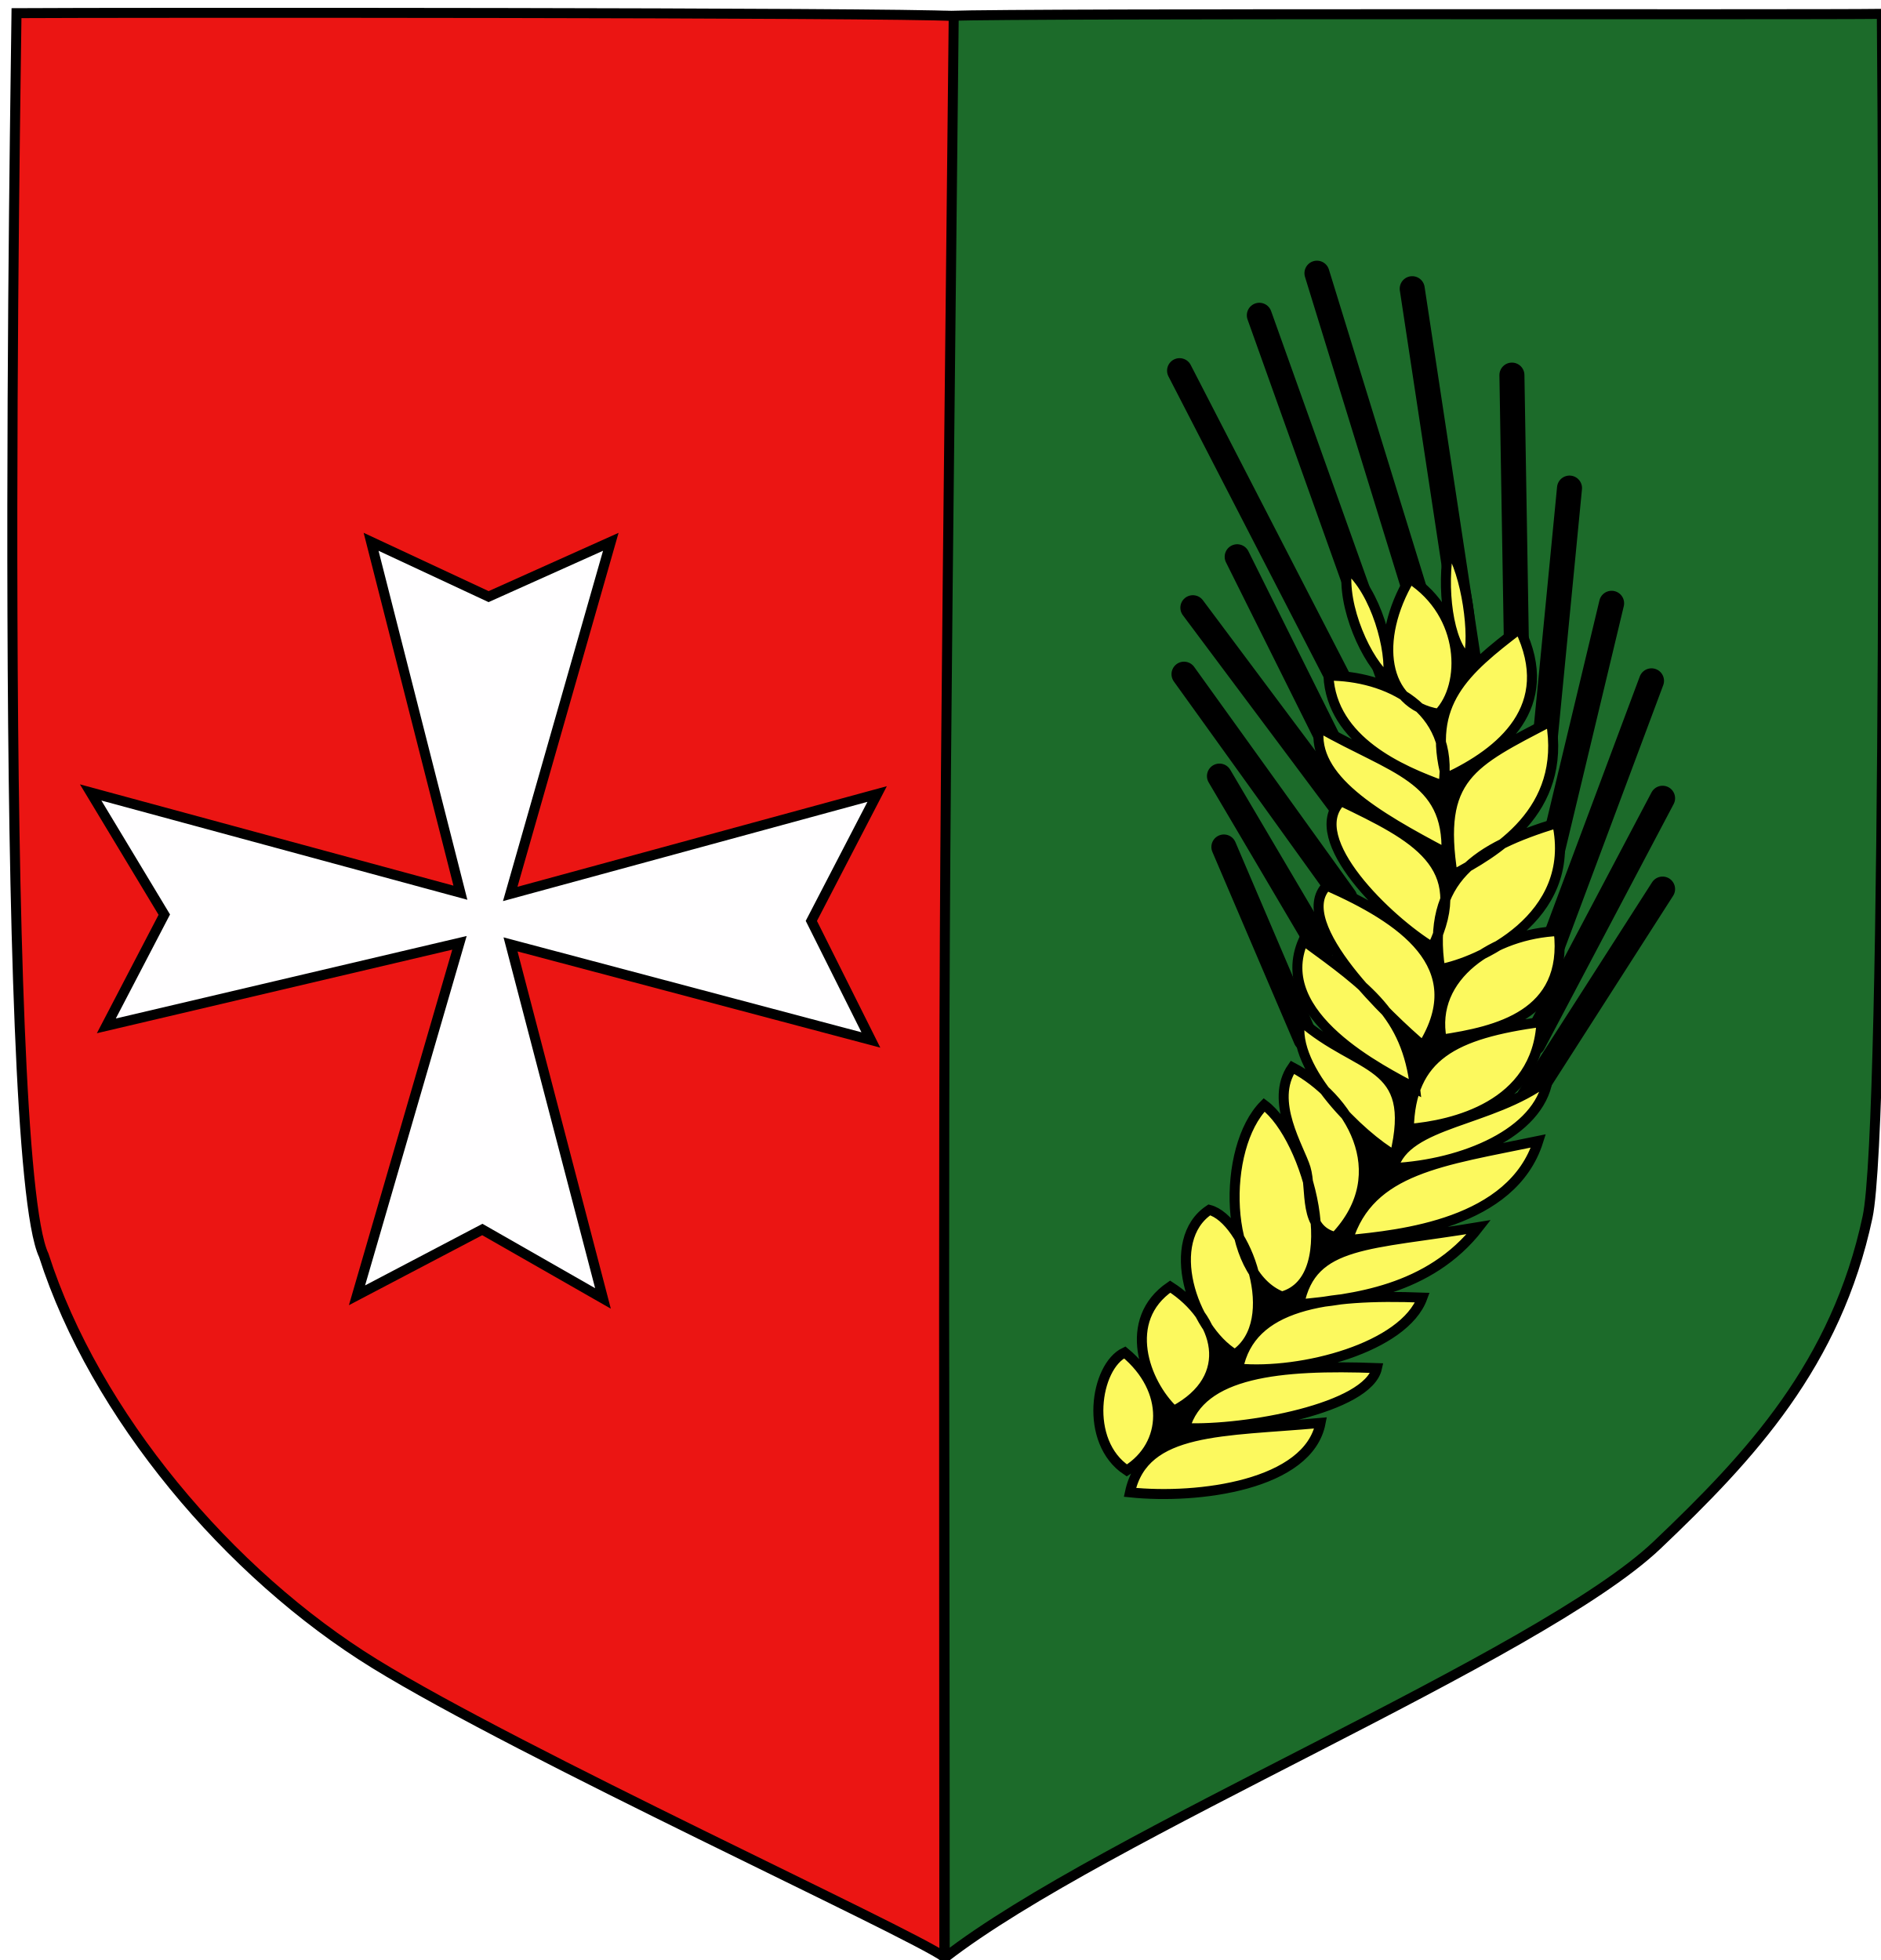
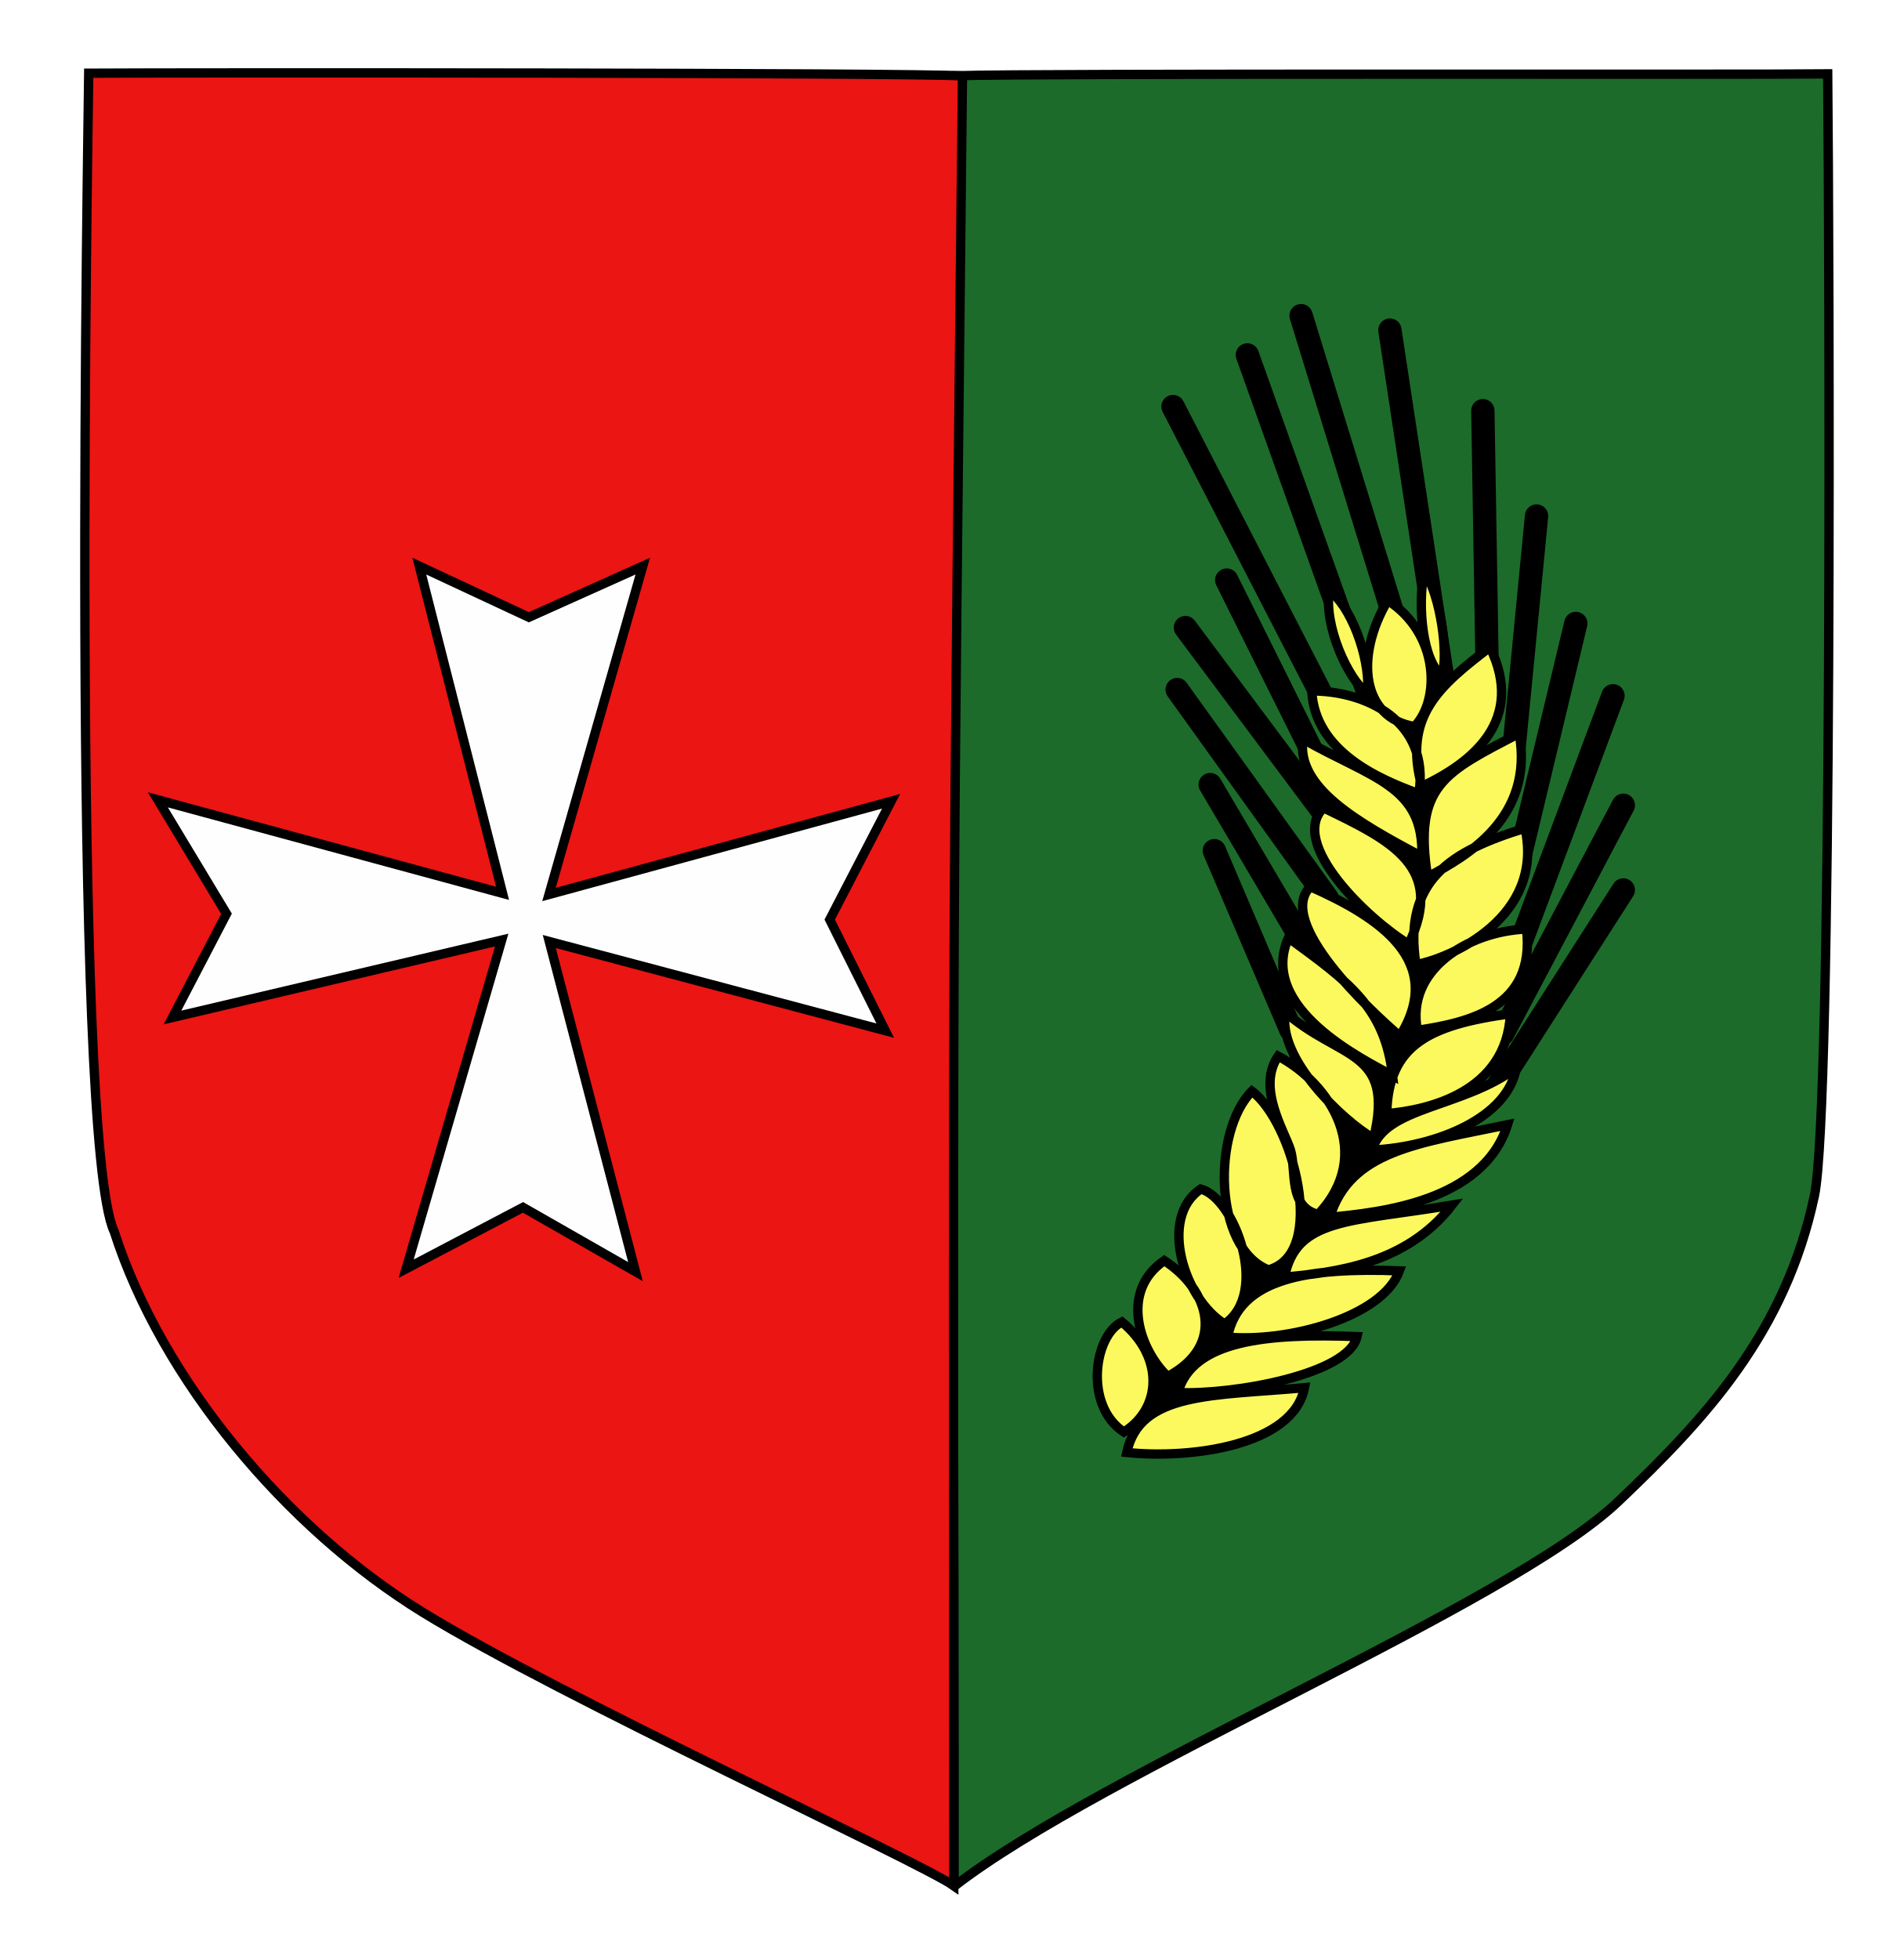
- <svg xmlns="http://www.w3.org/2000/svg">
+ <svg xmlns="http://www.w3.org/2000/svg" viewBox="-31.45 -26.13 816.30 840.06">
  <path d="M377.706 782.815c63.43-49.249 237.881-120.403 284.835-165.054 37.41-35.576 71.616-72.29 84.136-131.171 7.94-37.335 6.372-408.452 5.692-481.04-32.255.418-337.967-.333-373.65.786-3.527 385.114-.918 390.177-1.013 776.48z" style="fill:#1c6b2a;fill-opacity:1;fill-rule:evenodd;stroke:#000;stroke-width:4px;stroke-linecap:butt;stroke-linejoin:miter;stroke-opacity:1" />
  <path d="M377.563 782.518c-.194-458.45-.519-371.053 3.743-776.104-23.32-1.43-334.649-1.42-374.705-1.156-.143 18.239-7.819 457.392 10.906 496.694 20.42 63.649 73.9 127.31 132.349 163.312 58.599 36.096 213.202 106.955 227.707 117.254z" style="fill:#eb1513;fill-opacity:1;fill-rule:evenodd;stroke:#000;stroke-width:4px;stroke-linecap:butt;stroke-linejoin:miter;stroke-opacity:1" />
  <path d="M42.513 410.189 183.7 376.99l-40.967 140.935 50.11-26.308 48.231 27.56-36.956-141.56 144.067 38.208-23.803-47.604 26.308-50.737-146.698 39.962 40.214-140.809-48.857 21.923-46.978-21.923 35.703 140.309-147.825-40.088 29.44 48.857z" style="fill:#fffeff;fill-opacity:1;fill-rule:evenodd;stroke:#000;stroke-width:4px;stroke-linecap:butt;stroke-linejoin:miter;stroke-opacity:1" />
  <path d="m489.32 338.665 32.782 76.711m142.613-59.88-53.457 83.44m53.457-119.76-51.737 98.002m47.308-144.95L620.43 378.872m23.91-137.65-24.442 102.034m7.611-148.097-9.915 102.045M604.48 149.983l1.775 106.63m-41.638-141.178 24.035 158.375m-62.125-164.576 39.208 127.273m-78.185 73.81 40.748 69.096M473.376 269.57l64.3 89.445m-60.757-116.02 61.818 82.72m-44.101-103.094 43.683 87.723m-66.715-162.133 65.19 126.483m-33.3-148.629 52.189 146.12" style="fill:none;fill-opacity:.75;fill-rule:evenodd;stroke:#000;stroke-width:10;stroke-linecap:round;stroke-linejoin:miter;stroke-miterlimit:4;stroke-dasharray:none;stroke-opacity:1" />
  <path d="M454.273 582.704c25.667 13.026 89.167-62.636 95.598-76.663 8.916-15.39 42.993-100.948 44.02-117.306 1.163-18.522 3.714-113.348-26.623-116.397-24.456-2.458-11.526 105.328-16.51 126.132-6.327 40.565-125.296 169.613-96.485 184.234" style="fill:#000;fill-opacity:1;fill-rule:evenodd;stroke:none;stroke-width:1px;stroke-linecap:butt;stroke-linejoin:miter;stroke-opacity:1" />
  <path d="M450.516 587.946c16.348-10.192 17.317-32.209-.832-47.186-11.843 5.617-16.453 35.719.832 47.186zm18.791-23.803c25.118-13.323 17.944-37.22-1.458-49.69-19.51 13.362-10.288 38.534 1.458 49.69zm24.43-22.55c19.48-13.323 4.162-54.131-10.229-57.833-18.257 12.11-7.156 47.303 10.228 57.834zm18.79-23.175c25.744-7.06 10.427-63.528-7.096-76.626-17.004 17.121-16.551 67.348 7.096 76.626zm21.297-23.802c24.491-25.852 5.416-56.011-17.118-67.857-9.37 13.517 2.87 32.356 5.277 40.314 2.646 8.745-1.126 24.337 11.841 27.543zm35.077-76.418c19.905-32.115-8.757-51-38.415-64.098-15.125 15.241 26.043 53.567 38.415 64.098zm3.759-39.462c15.96-32.994-7.36-44.4-36.536-58.46-15.126 15.241 19.152 47.93 36.536 58.46zm-6.89 56.374c-3.354-29.374-18.967-40.29-44.68-59.087-13.245 30.275 32.307 52.315 44.68 59.087zm12.527-93.957c1.113-30.236-21.285-33.461-50.942-50.317-3.065 20.47 22.747 35.416 50.942 50.317zm-1.253-26.934c4.872-31.489-23.164-44.11-45.931-44.054 1.32 26.109 29.01 37.922 45.931 44.054zm-1.879-28.813c11.136-11.445 10.66-39.726-11.48-54.076-14.34 24.23-11.078 50.45 11.48 54.076zm11.795-21.784c2.8-9.05-.509-34.227-7.616-44.82-3.064 15.46-.535 38.688 7.616 44.82zm-32.097 7.593c1.74-10.819-4.741-34.93-16.234-44.27-2.437 15.46 8.083 38.138 16.234 44.27zm23.434 39.872c21.784-10.192 44.484-28.45 29.234-59.713-21.856 16.713-37.385 29.779-29.234 59.713zm2.505 38.836c16.773-8.94 45.738-25.319 39.256-61.593-31.877 16.713-45.528 22.263-39.256 61.593zm-5.01 37.582c14.893-2.675 55.132-20.307 46.772-58.46-31.878 9.822-52.418 22.262-46.773 58.46zm.626 28.187c21.784-3.302 50.748-9.66 46.772-43.427-25.613 1.053-51.791 17.877-46.772 43.427zm-13.154 35.704c17.4-1.423 51.374-9.033 53.036-42.802-35.01 4.812-52.418 13.494-53.036 42.802zm-24.429 44.472c21.158-2.049 65.781-6.527 76.212-39.669-38.14 7.944-67.45 10.988-76.212 39.67zm-19.417 25.682c21.157-2.05 52-5.275 71.827-30.9-43.779 7.317-66.825 5.35-71.827 30.9zm-24.43 25.681c25.543 2.336 66.408-8.406 73.707-28.394-38.767-1.452-68.703 2.845-73.706 28.394zm-21.296 23.803c24.29.992 73.298-7.926 76.838-24.01-38.767-1.452-70.582 1.592-76.838 24.01zm-21.923 25.681c27.421 2.872 71.418-2.914 76.212-27.768-38.768 3.559-70.583 1.592-76.212 27.768zm105.858-134.671c9.256-38.379-14.396-33.461-37.789-54.076-3.85 19.626 24.79 46.677 37.789 54.076zm-.627 5.011c28.048-1.423 58.265-14.044 61.806-35.285-22.642 17.121-56.64 16.612-61.806 35.285z" style="fill:#fcf95e;fill-opacity:1;fill-rule:evenodd;stroke:#000;stroke-width:4px;stroke-linecap:butt;stroke-linejoin:miter;stroke-opacity:1" />
</svg>
